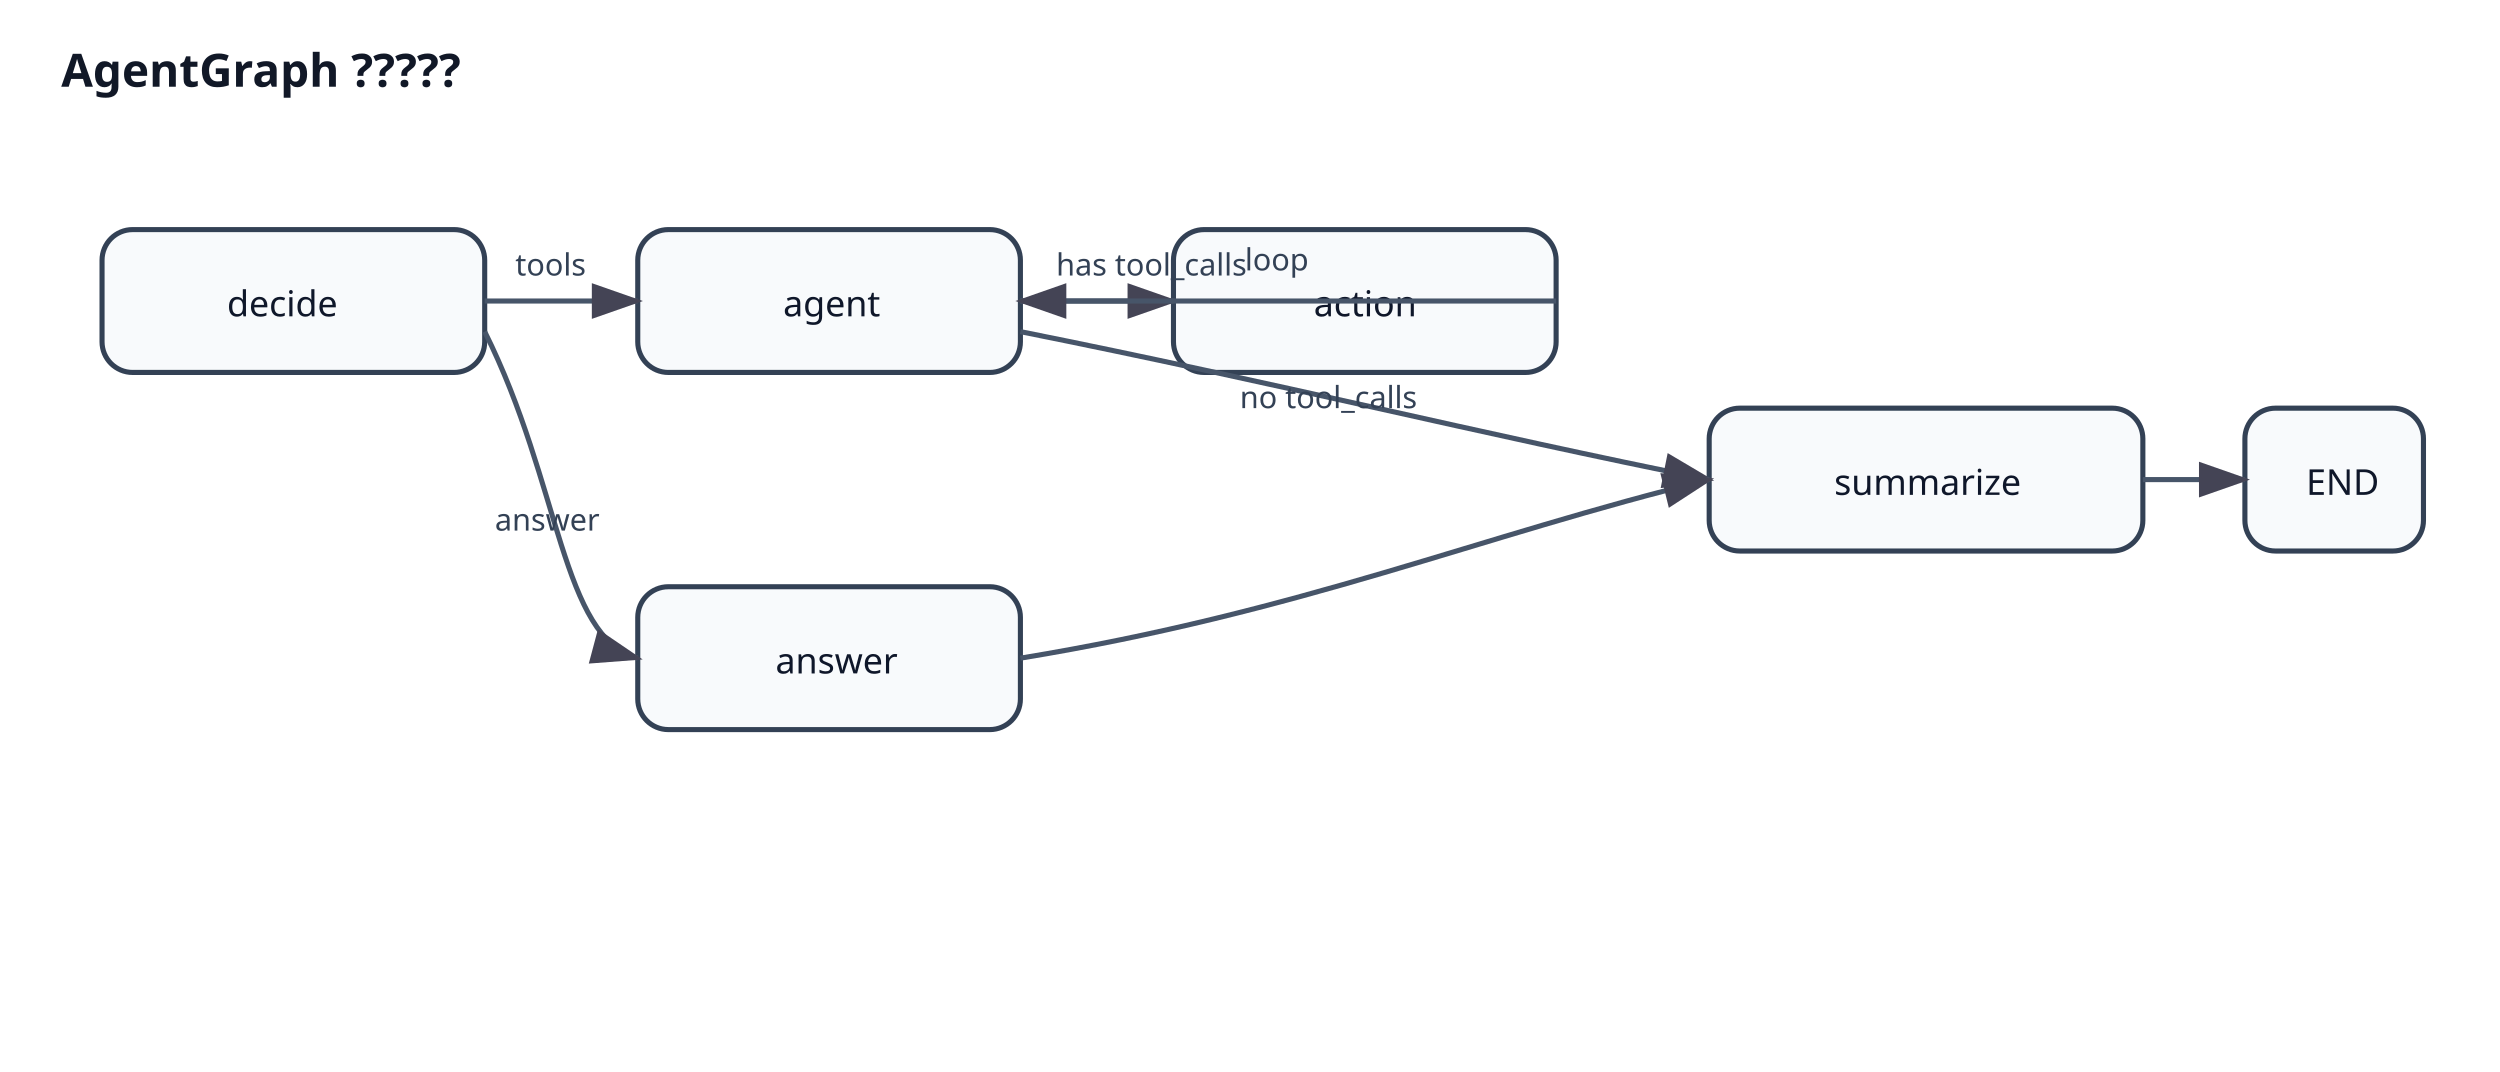
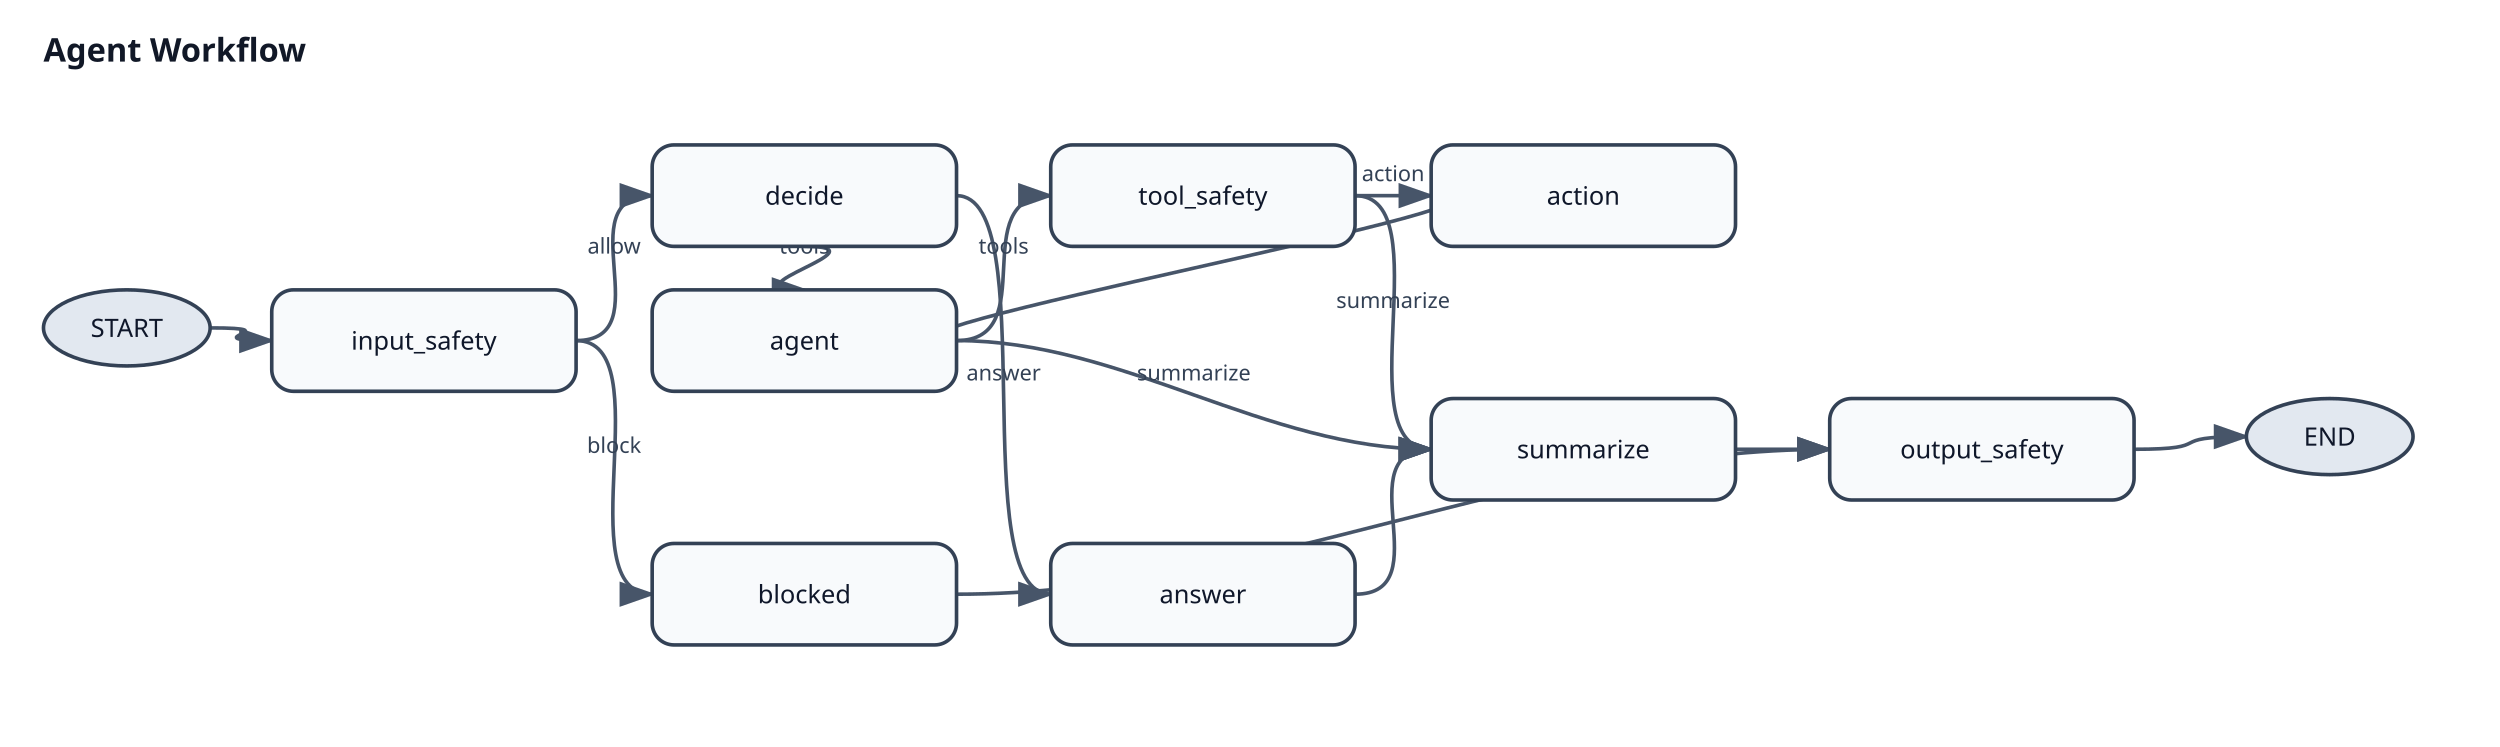
- <svg xmlns="http://www.w3.org/2000/svg" width="980" height="420" viewBox="0 0 980 420">
+ <svg xmlns="http://www.w3.org/2000/svg" width="1380" height="412" viewBox="0 0 1380 412">
  <defs>
    <marker id="arrow" markerWidth="10" markerHeight="7" refX="9" refY="3.5" orient="auto">
-       <polygon points="0 0, 10 3.5, 0 7" fill="#445" />
+       <polygon points="0 0, 10 3.5, 0 7" fill="#475569" />
    </marker>
    <style>
-       .n{fill:#f8fafc;stroke:#334155;stroke-width:2;rx:12;ry:12}
-       .t{font:14px 'Microsoft YaHei',sans-serif;fill:#0f172a}
-       .l{stroke:#475569;stroke-width:2;marker-end:url(#arrow);fill:none}
-       .h{font:12px 'Microsoft YaHei',sans-serif;fill:#334155}
-       .ttl{font:18px 'Microsoft YaHei',sans-serif;fill:#111827;font-weight:700}
+       .node{fill:#f8fafc;stroke:#334155;stroke-width:2}
+       .pill{fill:#e2e8f0;stroke:#334155;stroke-width:2}
+       .text{font:14px 'Microsoft YaHei',sans-serif;fill:#0f172a}
+       .edge{stroke:#475569;stroke-width:2;marker-end:url(#arrow);fill:none}
+       .edge-label{font:12px 'Microsoft YaHei',sans-serif;fill:#334155}
+       .title{font:18px 'Microsoft YaHei',sans-serif;fill:#111827;font-weight:700}
    </style>
  </defs>
-   <text x="24" y="34" class="ttl">AgentGraph ?????</text>
-   <rect class="n" x="40" y="90" width="150" height="56" />
-   <text class="t" x="89" y="124">decide</text>
-   <rect class="n" x="250" y="90" width="150" height="56" />
-   <text class="t" x="307" y="124">agent</text>
-   <rect class="n" x="460" y="90" width="150" height="56" />
-   <text class="t" x="515" y="124">action</text>
-   <rect class="n" x="250" y="230" width="150" height="56" />
-   <text class="t" x="304" y="264">answer</text>
-   <rect class="n" x="670" y="160" width="170" height="56" />
-   <text class="t" x="719" y="194">summarize</text>
-   <rect class="n" x="880" y="160" width="70" height="56" />
-   <text class="t" x="904" y="194">END</text>
-   <path class="l" d="M190 118 L250 118" />
-   <text class="h" x="202" y="108">tools</text>
-   <path class="l" d="M190 130 C220 190, 220 250, 250 258" />
-   <text class="h" x="194" y="208">answer</text>
-   <path class="l" d="M400 118 L460 118" />
-   <text class="h" x="414" y="108">has tool_calls</text>
-   <path class="l" d="M610 118 L400 118" />
-   <text class="h" x="488" y="106">loop</text>
-   <path class="l" d="M400 130 C500 150, 580 170, 670 188" />
-   <text class="h" x="486" y="160">no tool_calls</text>
-   <path class="l" d="M400 258 C510 240, 580 210, 670 188" />
-   <path class="l" d="M840 188 L880 188" />
+   <text x="24" y="34" class="title">Agent Workflow</text>
+   <path class="edge" d="M318.0 188.0 C366.0 188.0, 312.0 328.0, 360.0 328.0" />
+   <text class="edge-label" x="339.0" y="250.0" text-anchor="middle">block</text>
+   <path class="edge" d="M318.0 188.0 C366.0 188.0, 312.0 108.0, 360.0 108.0" />
+   <text class="edge-label" x="339.0" y="140.0" text-anchor="middle">allow</text>
+   <path class="edge" d="M444.0 136.0 C492.0 136.0, 396.0 160.0, 444.0 160.0" />
+   <text class="edge-label" x="444.0" y="140.0" text-anchor="middle">tools</text>
+   <path class="edge" d="M528.0 108.0 C576.0 108.0, 532.0 328.0, 580.0 328.0" />
+   <text class="edge-label" x="554.0" y="210.0" text-anchor="middle">answer</text>
+   <path class="edge" d="M528.0 188.0 C576.0 188.0, 532.0 108.0, 580.0 108.0" />
+   <text class="edge-label" x="554.0" y="140.0" text-anchor="middle">tools</text>
+   <path class="edge" d="M528.0 188.0 C619.7 188.0, 698.3 248.0, 790.0 248.0" />
+   <text class="edge-label" x="659.0" y="210.0" text-anchor="middle">summarize</text>
+   <path class="edge" d="M748.0 108.0 L790.0 108.0" />
+   <text class="edge-label" x="769.0" y="100.0" text-anchor="middle">action</text>
+   <path class="edge" d="M748.0 108.0 C796.0 108.0, 742.0 248.0, 790.0 248.0" />
+   <text class="edge-label" x="769.0" y="170.0" text-anchor="middle">summarize</text>
+   <path class="edge" d="M116.0 181.0 C164.0 181.0, 102.0 188.0, 150.0 188.0" />
+   <path class="edge" d="M790.0 108.0 C881.7 108.0, 436.3 188.0, 528.0 188.0" />
+   <path class="edge" d="M528.0 328.0 C696.7 328.0, 841.3 248.0, 1010.0 248.0" />
+   <path class="edge" d="M748.0 328.0 C796.0 328.0, 742.0 248.0, 790.0 248.0" />
+   <path class="edge" d="M958.0 248.0 L1010.0 248.0" />
+   <path class="edge" d="M1178.0 248.0 C1226.0 248.0, 1192.0 241.0, 1240.0 241.0" />
+   <ellipse class="pill" cx="70.0" cy="181.0" rx="46.0" ry="21.0" />
+   <text class="text" x="70.0" y="186.0" text-anchor="middle">START</text>
+   <rect class="node" x="150" y="160" width="168" height="56" rx="12" ry="12" />
+   <text class="text" x="234.0" y="193.0" text-anchor="middle">input_safety</text>
+   <rect class="node" x="360" y="80" width="168" height="56" rx="12" ry="12" />
+   <text class="text" x="444.0" y="113.0" text-anchor="middle">decide</text>
+   <rect class="node" x="360" y="160" width="168" height="56" rx="12" ry="12" />
+   <text class="text" x="444.0" y="193.0" text-anchor="middle">agent</text>
+   <rect class="node" x="580" y="80" width="168" height="56" rx="12" ry="12" />
+   <text class="text" x="664.0" y="113.0" text-anchor="middle">tool_safety</text>
+   <rect class="node" x="790" y="80" width="168" height="56" rx="12" ry="12" />
+   <text class="text" x="874.0" y="113.0" text-anchor="middle">action</text>
+   <rect class="node" x="360" y="300" width="168" height="56" rx="12" ry="12" />
+   <text class="text" x="444.0" y="333.0" text-anchor="middle">blocked</text>
+   <rect class="node" x="580" y="300" width="168" height="56" rx="12" ry="12" />
+   <text class="text" x="664.0" y="333.0" text-anchor="middle">answer</text>
+   <rect class="node" x="790" y="220" width="168" height="56" rx="12" ry="12" />
+   <text class="text" x="874.0" y="253.0" text-anchor="middle">summarize</text>
+   <rect class="node" x="1010" y="220" width="168" height="56" rx="12" ry="12" />
+   <text class="text" x="1094.0" y="253.0" text-anchor="middle">output_safety</text>
+   <ellipse class="pill" cx="1286.0" cy="241.0" rx="46.0" ry="21.0" />
+   <text class="text" x="1286.0" y="246.0" text-anchor="middle">END</text>
</svg>
